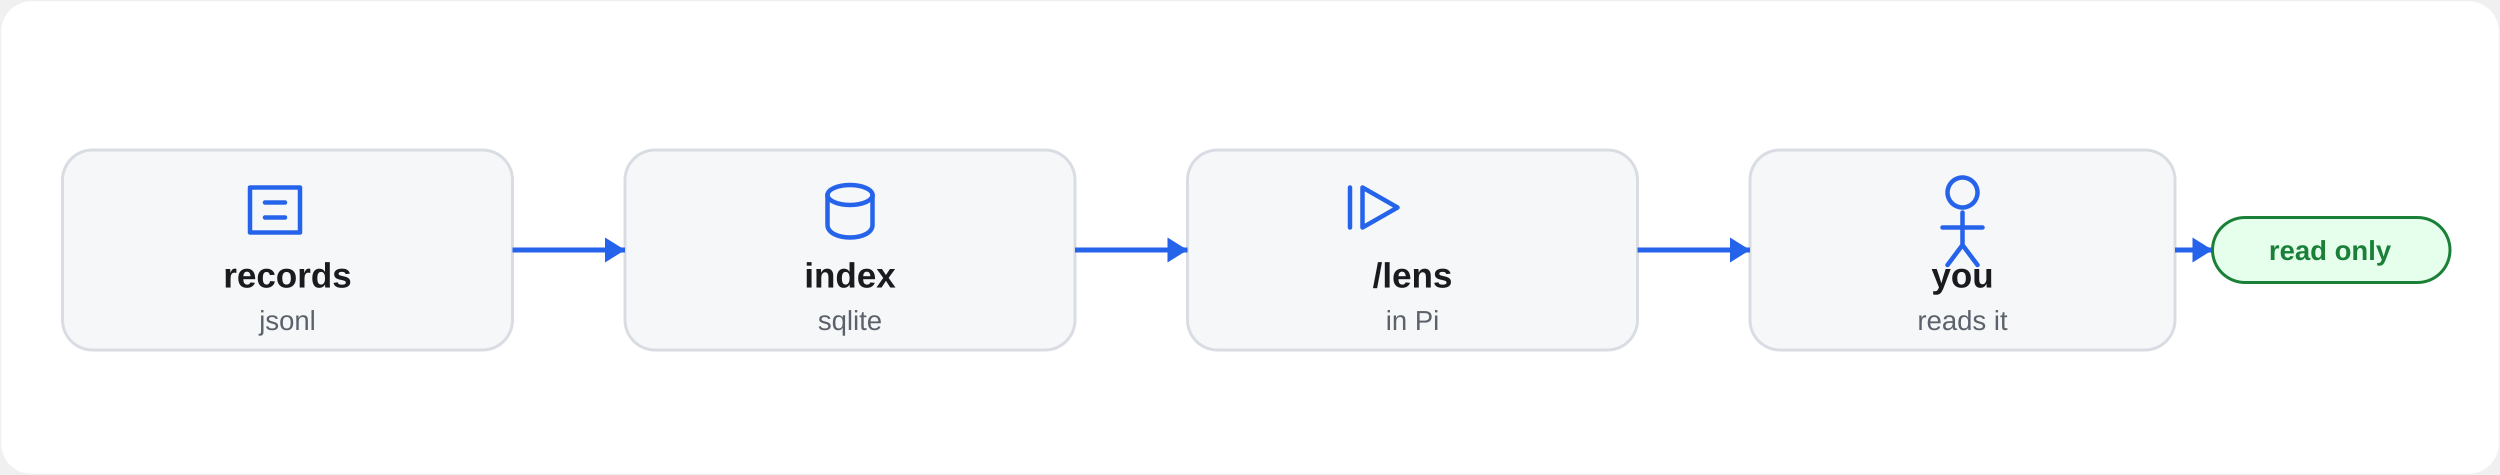
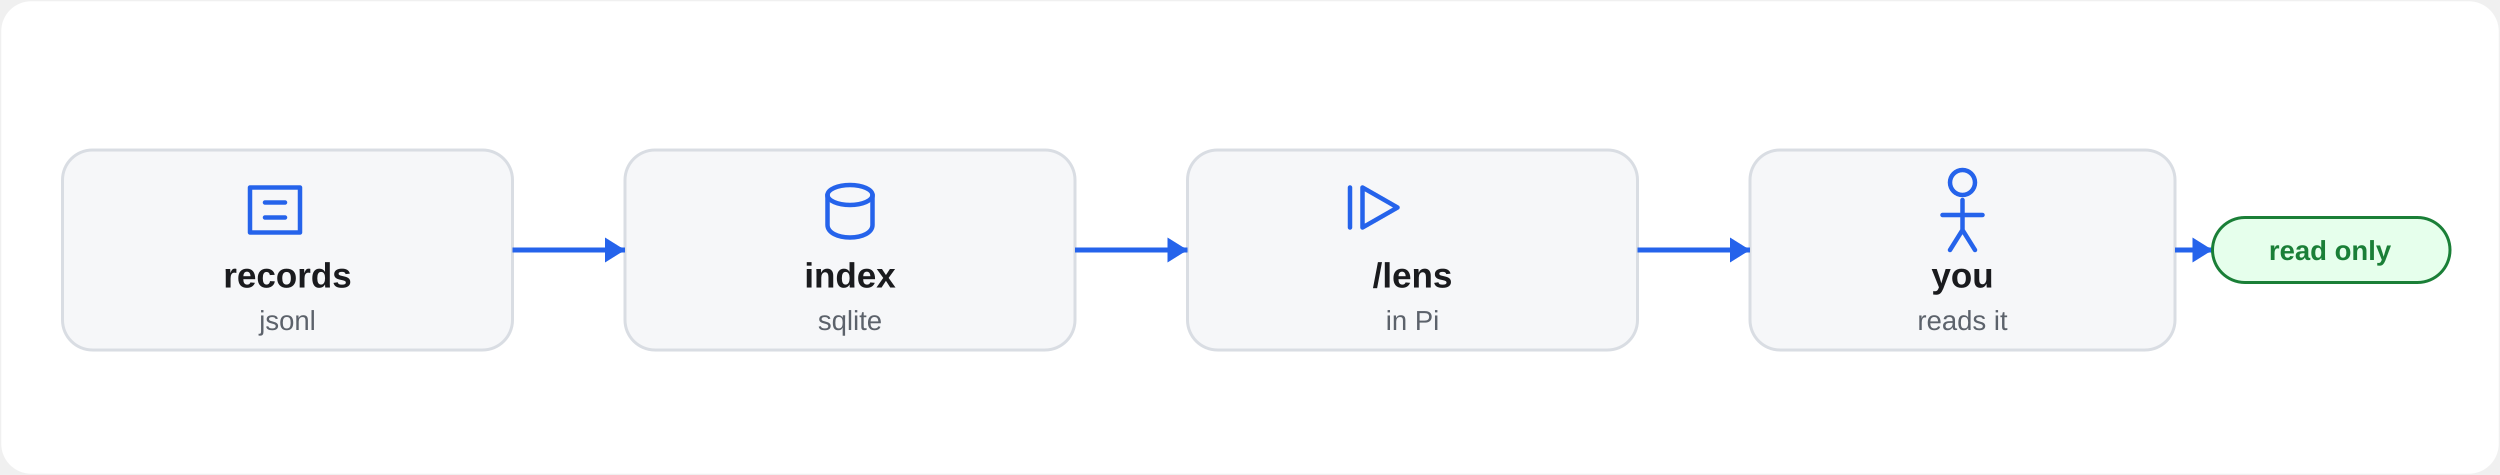
<svg xmlns="http://www.w3.org/2000/svg" width="1000" height="190" viewBox="0 0 1000 190" role="img" aria-label="jig-core appends records; jig-lens imports them into its own index; the /lens summary in Pi reads that index read-only and shows it to you. /lens web is another read-only view." font-family="IBM Plex Sans, Segoe UI, Arial, sans-serif">
  <style>
    .bg{fill:#fff}.node{fill:#f6f7f9;stroke:#d9dde3;stroke-width:1.2}.label{fill:#1a1b1e;font-size:14px;font-weight:700}
    .sub{fill:#5c626b;font-size:11px}.accent{fill:none;stroke:#2563eb;stroke-width:1.8;stroke-linecap:round;stroke-linejoin:round}
    .path{fill:none;stroke:#2563eb;stroke-width:2}.arrowhead{fill:#2563eb}.chip{fill:#e6ffec;stroke:#1a7f37;stroke-width:1.2}.chip-text{fill:#1a7f37;font-size:11px;font-weight:700}
    @media (prefers-color-scheme: dark){
      .bg{fill:#111113}.node{fill:#18181b;stroke:#2c2c31}.label{fill:#e7e7ea}.sub{fill:#9a9aa2}
      .accent{stroke:#7aa2f7}.path{stroke:#7aa2f7}.arrowhead{fill:#7aa2f7}.chip{fill:#14251a;stroke:#6ccb8a}.chip-text{fill:#6ccb8a}
    }
  </style>
  <rect class="bg" x="0.5" y="0.5" width="999" height="189" rx="12" />
  <rect class="node" x="25" y="60" width="180" height="80" rx="12" />
  <path class="accent" d="M100 75 h20 v18 h-20 z M106 81 h8 M106 87 h8 M106 93 h5" />
  <text class="label" x="115" y="115" text-anchor="middle">records</text>
  <text class="sub" x="115" y="132" text-anchor="middle">jsonl</text>
  <rect class="node" x="250" y="60" width="180" height="80" rx="12" />
  <ellipse class="accent" cx="340" cy="78" rx="9" ry="4" />
  <path class="accent" d="M331 78 v12 c0 3 4 5 9 5 s9 -2 9 -5 v-12" />
  <text class="label" x="340" y="115" text-anchor="middle">index</text>
  <text class="sub" x="340" y="132" text-anchor="middle">sqlite</text>
  <rect class="node" x="475" y="60" width="180" height="80" rx="12" />
  <path class="accent" d="M545 75 l14 8 -14 8 z M540 75 v16" />
  <text class="label" x="565" y="115" text-anchor="middle">/lens</text>
  <text class="sub" x="565" y="132" text-anchor="middle">in Pi</text>
  <rect class="node" x="700" y="60" width="170" height="80" rx="12" />
-   <circle class="accent" cx="785" cy="77" r="6" />
-   <path class="accent" d="M785 85 v13 M777 91 h16 M785 98 l-6 8 M785 98 l6 8" />
+   <circle class="accent" cx="785" cy="73" r="5" />
+   <path class="accent" d="M785 80 v12 M777 86 h16 M785 92 l-5 8 M785 92 l5 8" />
  <text class="label" x="785" y="115" text-anchor="middle">you</text>
  <text class="sub" x="785" y="132" text-anchor="middle">reads it</text>
  <path class="path" d="M205 100 H250" />
  <path id="lensb1-arrow-1" class="arrowhead" d="M242 95 L250 100 L242 105 z" />
  <path class="path" d="M430 100 H475" />
  <path id="lensb1-arrow-2" class="arrowhead" d="M467 95 L475 100 L467 105 z" />
  <path class="path" d="M655 100 H700" />
  <path id="lensb1-arrow-3" class="arrowhead" d="M692 95 L700 100 L692 105 z" />
  <path class="path" d="M870 100 H885" />
  <path id="lensb1-arrow-4" class="arrowhead" d="M877 95 L885 100 L877 105 z" />
  <rect class="chip" x="885" y="87" width="95" height="26" rx="13" />
  <text class="chip-text" x="932" y="104" text-anchor="middle">read only</text>
</svg>
